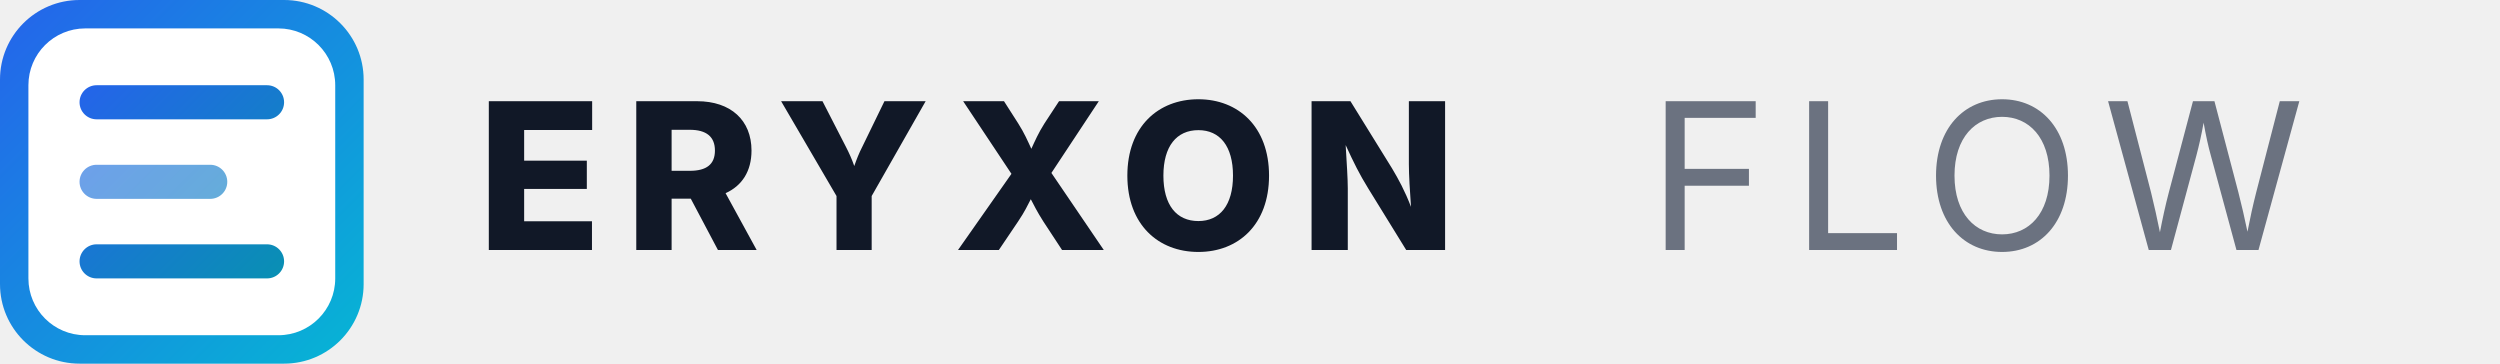
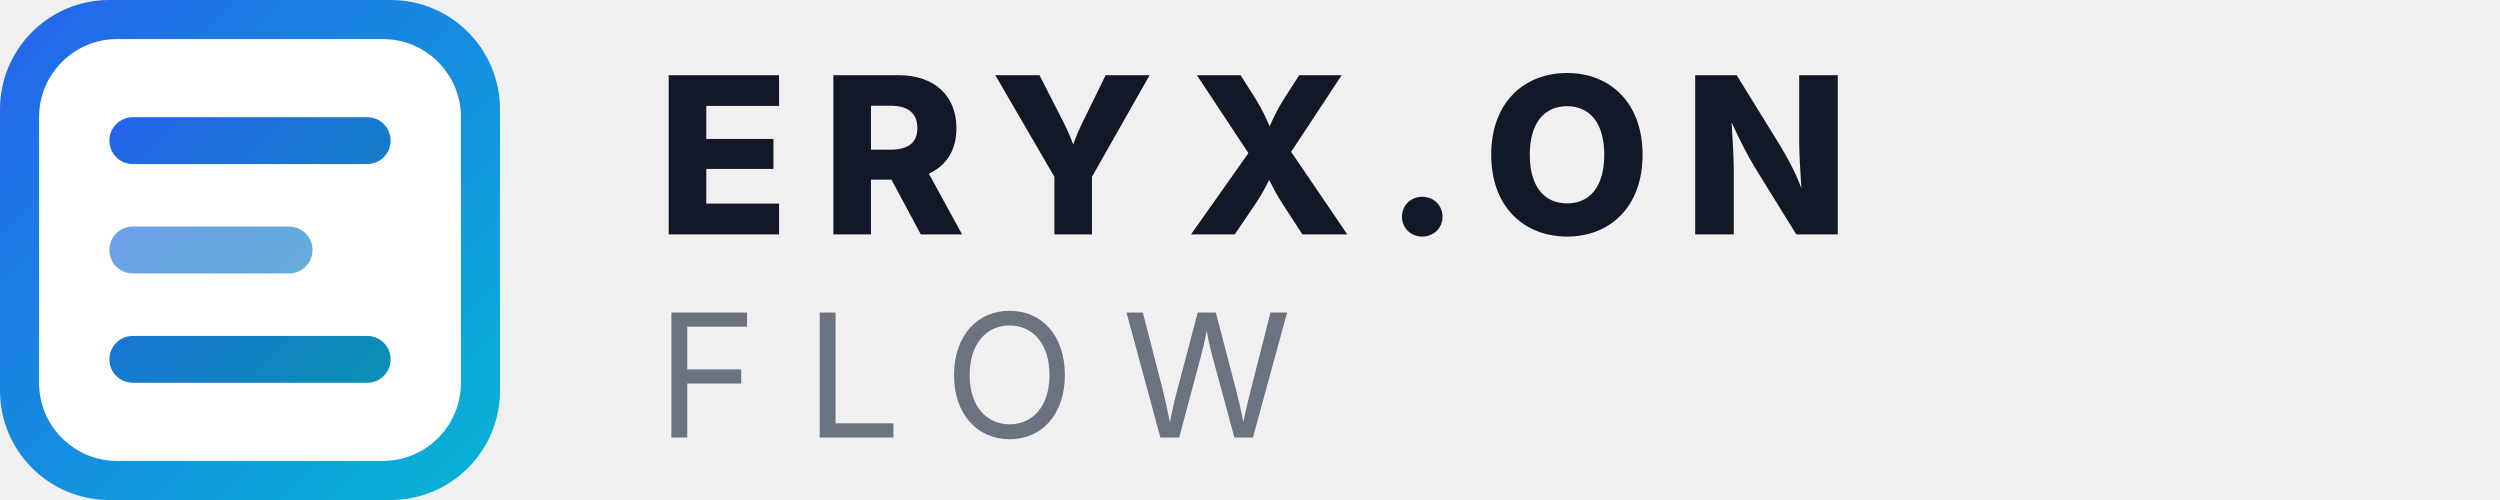
- <svg xmlns="http://www.w3.org/2000/svg" width="220" height="32" viewBox="0 0 220 32" fill="none">
+ <svg xmlns="http://www.w3.org/2000/svg" width="160" height="32" viewBox="0 0 160 32" fill="none">
  <defs>
    <linearGradient id="g1" x1="0" y1="0" x2="32" y2="32" gradientUnits="userSpaceOnUse">
      <stop offset="0%" stop-color="#2563eb" />
      <stop offset="100%" stop-color="#06b6d4" />
    </linearGradient>
    <linearGradient id="g2" x1="7" y1="7" x2="25" y2="25" gradientUnits="userSpaceOnUse">
      <stop offset="0%" stop-color="#2563eb" />
      <stop offset="100%" stop-color="#0891b2" />
    </linearGradient>
  </defs>
  <rect width="32" height="32" rx="7" fill="url(#g1)" />
  <rect x="2.5" y="2.5" width="27" height="27" rx="5" fill="white" />
  <rect x="7" y="7.5" width="18" height="3" rx="1.5" fill="url(#g2)" />
  <rect x="7" y="14.5" width="13" height="3" rx="1.5" fill="url(#g2)" opacity="0.65" />
  <rect x="7" y="21.5" width="18" height="3" rx="1.5" fill="url(#g2)" />
-   <text x="42" y="22" font-family="Inter, -apple-system, BlinkMacSystemFont, 'Segoe UI', Helvetica, Arial, sans-serif" font-size="18" font-weight="800" letter-spacing="2" fill="#111827">ERYXON</text>
-   <text x="145" y="22" font-family="Inter, -apple-system, BlinkMacSystemFont, 'Segoe UI', Helvetica, Arial, sans-serif" font-size="18" font-weight="400" letter-spacing="2" fill="#6b7280">FLOW</text>
+   <text x="42" y="15" font-family="Inter, -apple-system, BlinkMacSystemFont, 'Segoe UI', Helvetica, Arial, sans-serif" font-size="14" font-weight="800" letter-spacing="2" fill="#111827">ERYX.ON</text>
+   <text x="42" y="28" font-family="Inter, -apple-system, BlinkMacSystemFont, 'Segoe UI', Helvetica, Arial, sans-serif" font-size="11" font-weight="400" letter-spacing="3" fill="#6b7280">FLOW</text>
</svg>
